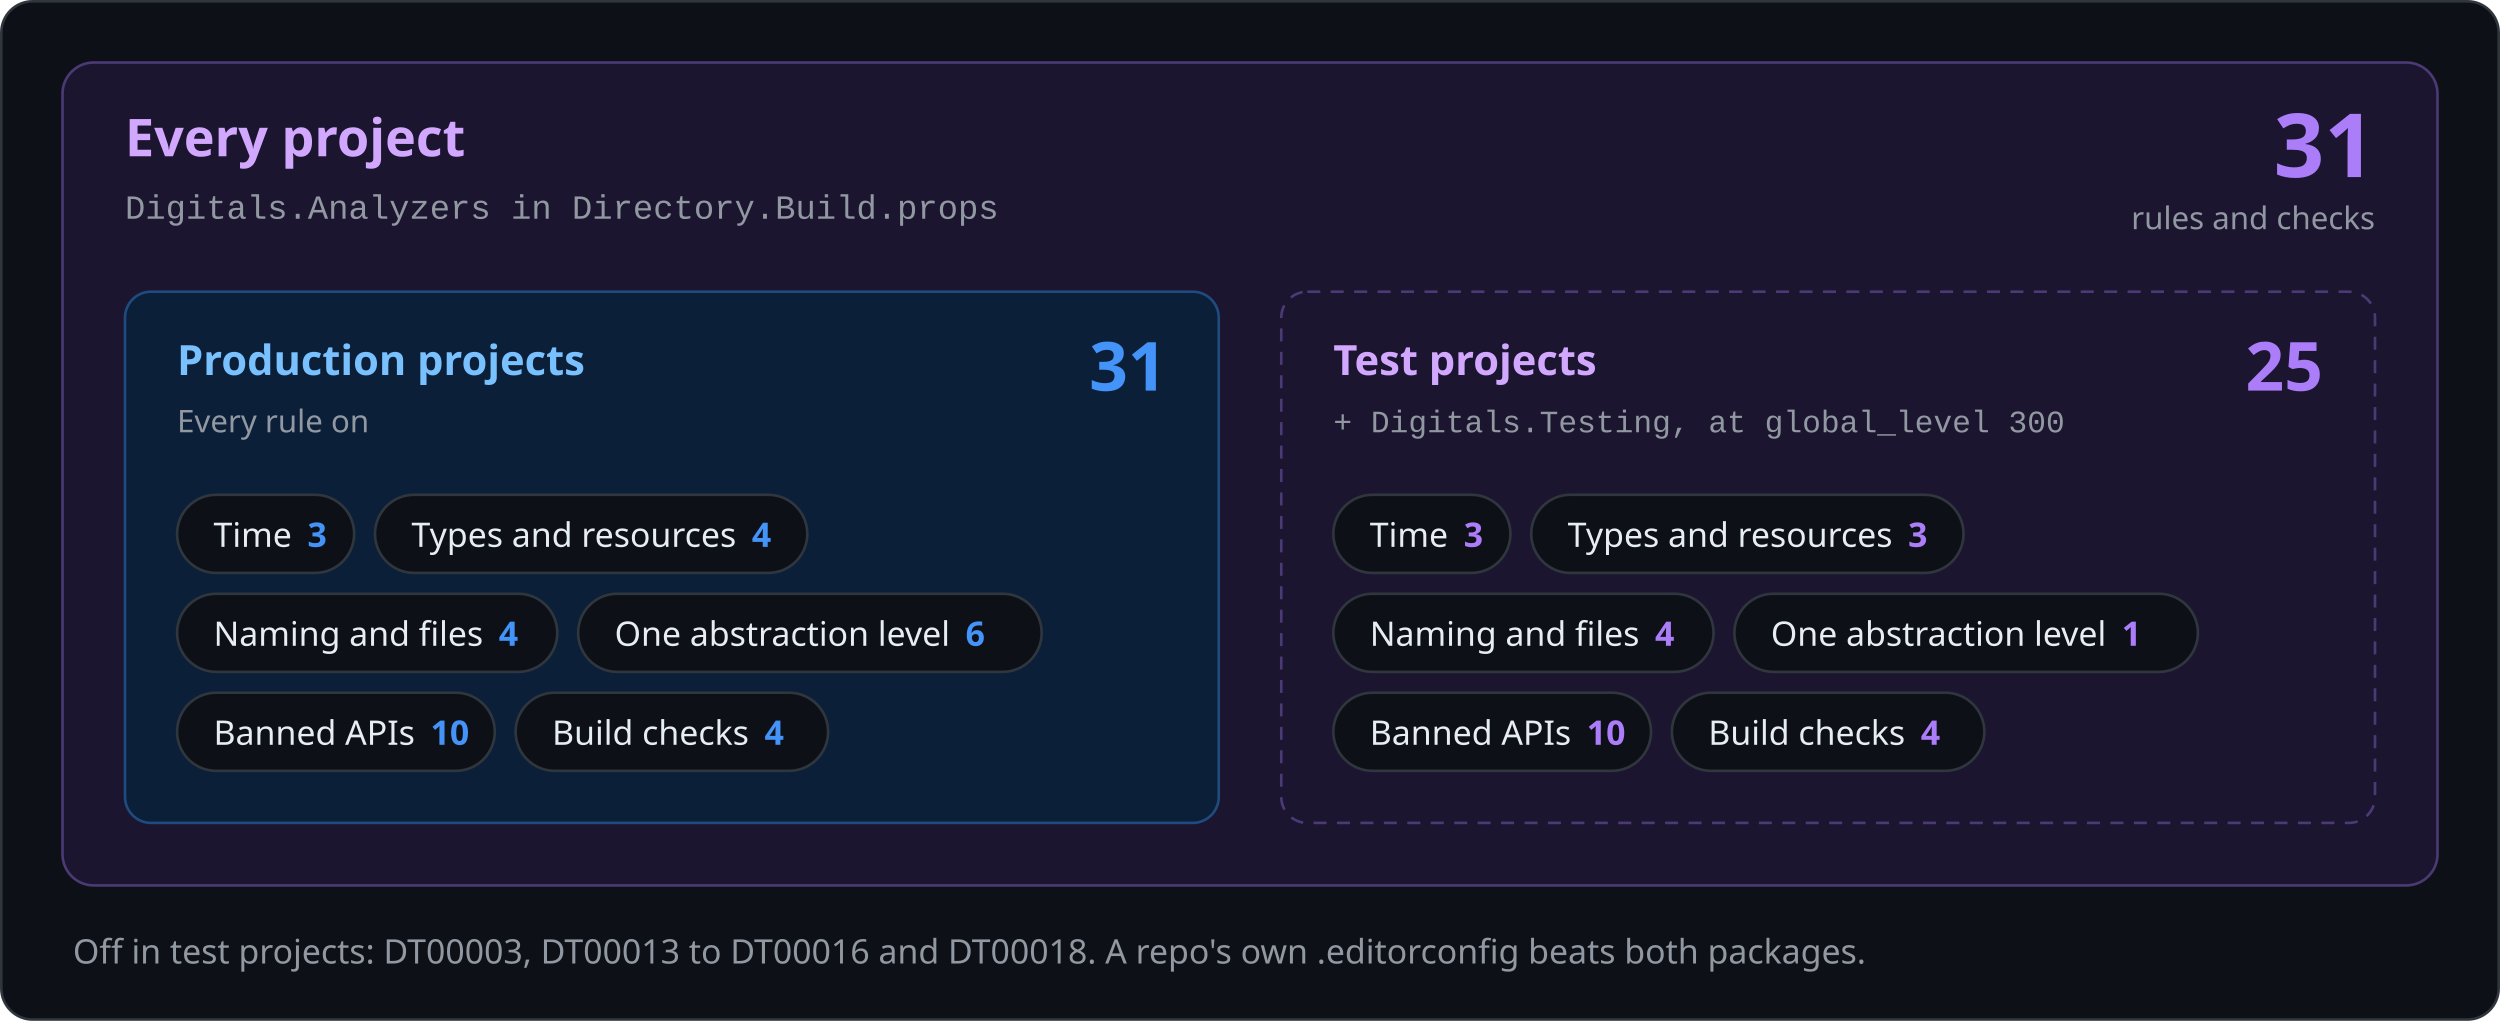
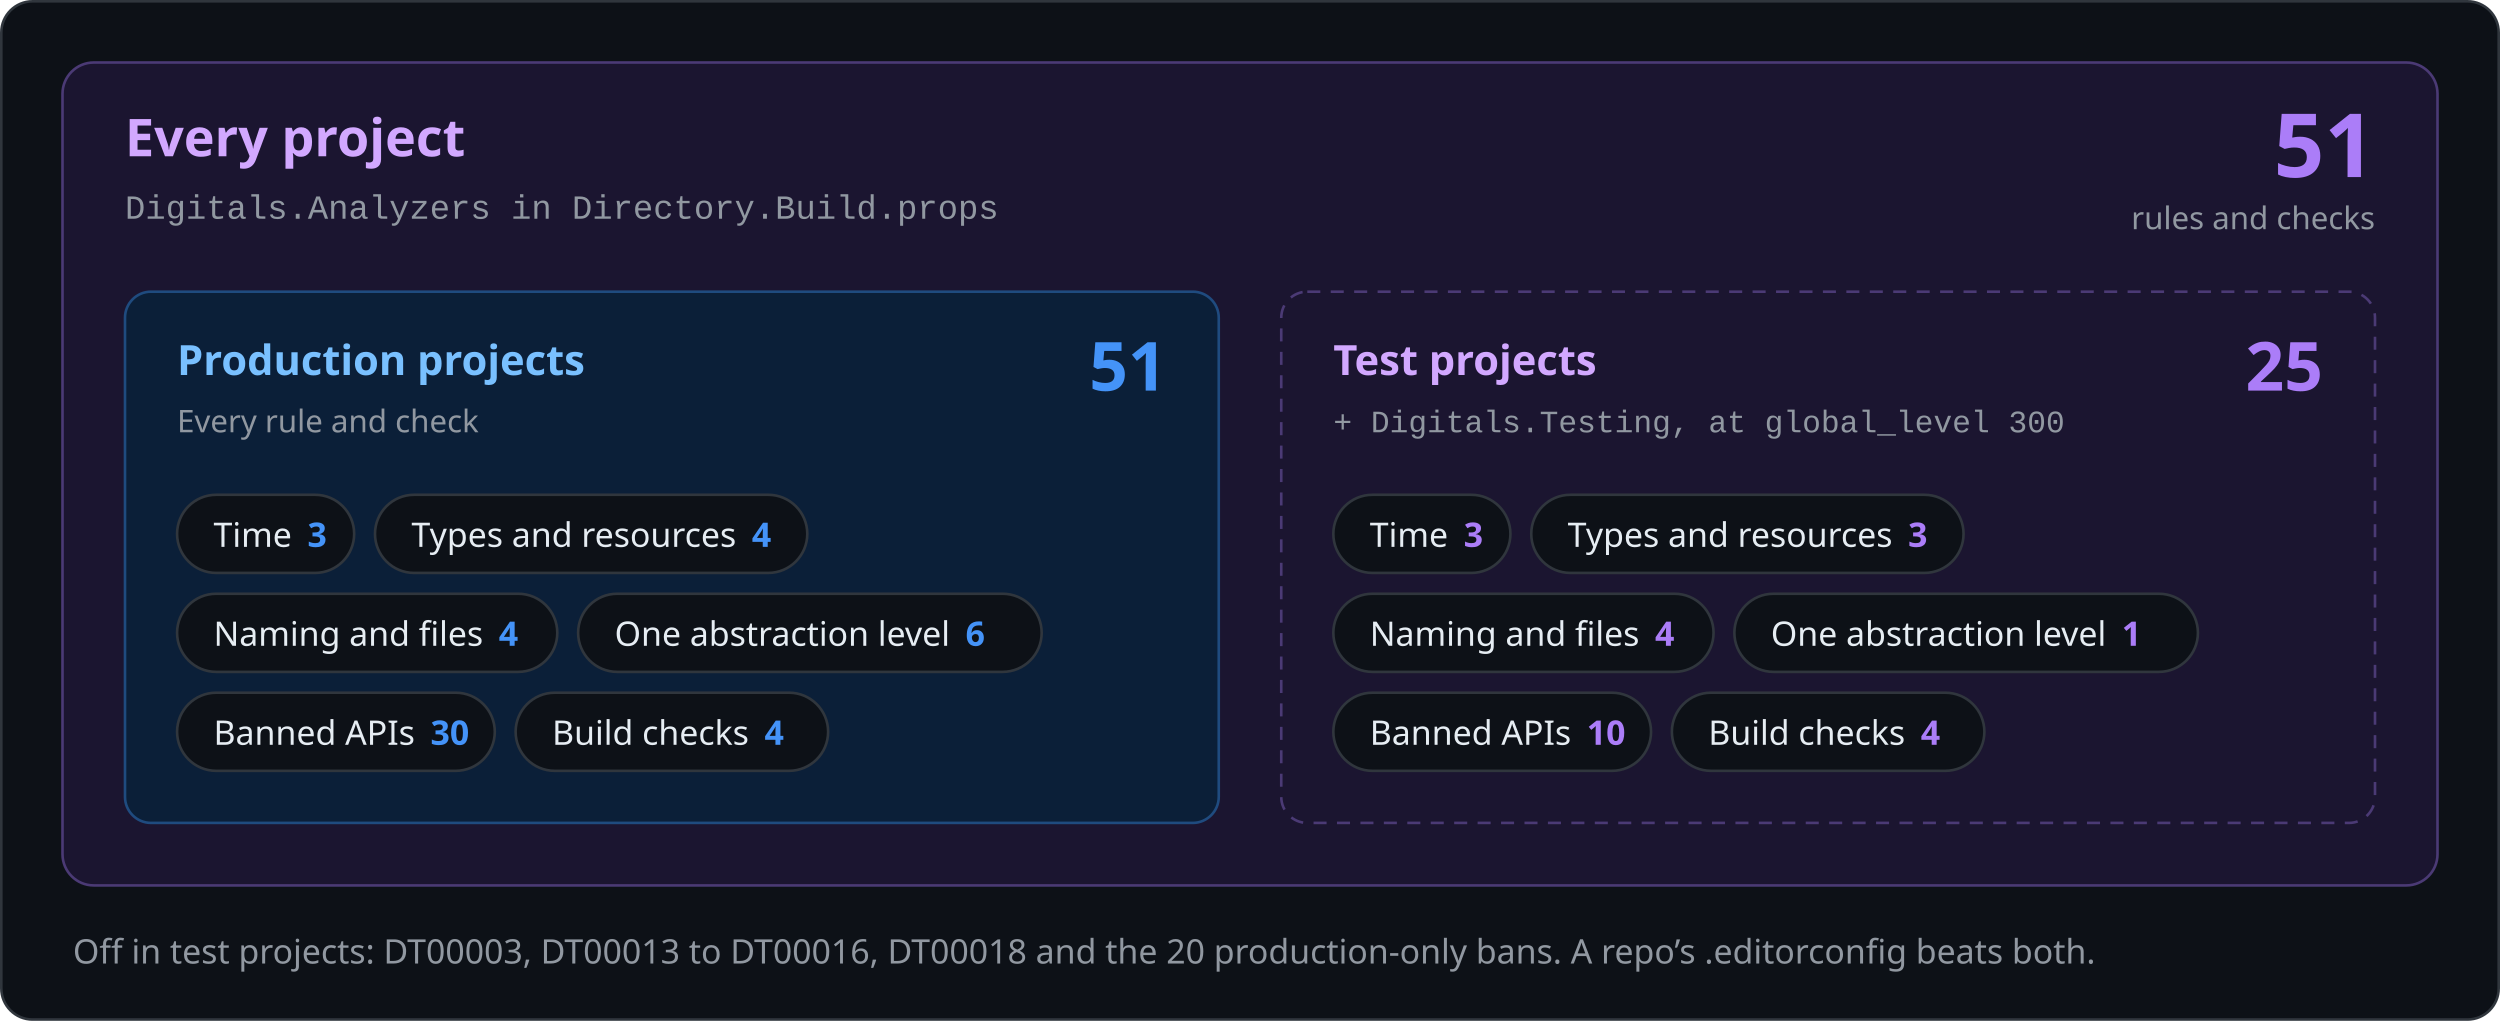
- <svg xmlns="http://www.w3.org/2000/svg" width="960" height="392" viewBox="0 0 960 392" role="img" aria-label="Digitals.Analyzers covers every project; test projects also reference Digitals.Testing, which turns six DT rules off">
+ <svg xmlns="http://www.w3.org/2000/svg" width="960" height="392" viewBox="0 0 960 392" role="img" aria-label="Digitals.Analyzers covers every project; test projects also reference Digitals.Testing, which turns six DT rules and the production-only bans off">
  <rect x="0.5" y="0.5" width="959" height="391" rx="12" fill="#0d1117" stroke="#30363d" />
  <rect x="24" y="24" width="912" height="316" rx="12" fill="#1b1530" stroke="#4b3a75" />
  <text x="48" y="60" font-weight="600" font-family="-apple-system, BlinkMacSystemFont, 'Segoe UI', 'Noto Sans', Helvetica, Arial, sans-serif" font-size="20" fill="#d2a8ff">Every project</text>
  <text x="48" y="84" font-family="ui-monospace, SFMono-Regular, 'SF Mono', Menlo, Consolas, 'Liberation Mono', monospace" font-size="13" fill="#9198a1">Digitals.Analyzers in Directory.Build.props</text>
-   <text x="912" y="68" font-weight="700" text-anchor="end" font-family="-apple-system, BlinkMacSystemFont, 'Segoe UI', 'Noto Sans', Helvetica, Arial, sans-serif" font-size="34" fill="#ab7df8">31</text>
+   <text x="912" y="68" font-weight="700" text-anchor="end" font-family="-apple-system, BlinkMacSystemFont, 'Segoe UI', 'Noto Sans', Helvetica, Arial, sans-serif" font-size="34" fill="#ab7df8">51</text>
  <text x="912" y="88" text-anchor="end" font-family="-apple-system, BlinkMacSystemFont, 'Segoe UI', 'Noto Sans', Helvetica, Arial, sans-serif" font-size="12" fill="#9198a1">rules and checks</text>
  <rect x="48" y="112" width="420" height="204" rx="10" fill="#0b1f38" stroke="#1f4b7f" />
  <text x="68" y="144" font-weight="600" font-family="-apple-system, BlinkMacSystemFont, 'Segoe UI', 'Noto Sans', Helvetica, Arial, sans-serif" font-size="16" fill="#79c0ff">Production projects</text>
-   <text x="68" y="166" font-family="-apple-system, BlinkMacSystemFont, 'Segoe UI', 'Noto Sans', Helvetica, Arial, sans-serif" font-size="12" fill="#9198a1">Every rule on</text>
-   <text x="448" y="150" font-weight="700" text-anchor="end" font-family="-apple-system, BlinkMacSystemFont, 'Segoe UI', 'Noto Sans', Helvetica, Arial, sans-serif" font-size="26" fill="#4493f8">31</text>
+   <text x="68" y="166" font-family="-apple-system, BlinkMacSystemFont, 'Segoe UI', 'Noto Sans', Helvetica, Arial, sans-serif" font-size="12" fill="#9198a1">Every rule and check</text>
+   <text x="448" y="150" font-weight="700" text-anchor="end" font-family="-apple-system, BlinkMacSystemFont, 'Segoe UI', 'Noto Sans', Helvetica, Arial, sans-serif" font-size="26" fill="#4493f8">51</text>
  <rect x="68" y="190" width="68" height="30" rx="15" fill="#0d1117" stroke="#30363d" />
  <text x="82" y="210" font-family="-apple-system, BlinkMacSystemFont, 'Segoe UI', 'Noto Sans', Helvetica, Arial, sans-serif" font-size="13" fill="#e6edf3">Time<tspan dx="6" font-weight="700" fill="#4493f8">3</tspan>
  </text>
  <rect x="144" y="190" width="166" height="30" rx="15" fill="#0d1117" stroke="#30363d" />
  <text x="158" y="210" font-family="-apple-system, BlinkMacSystemFont, 'Segoe UI', 'Noto Sans', Helvetica, Arial, sans-serif" font-size="13" fill="#e6edf3">Types and resources<tspan dx="6" font-weight="700" fill="#4493f8">4</tspan>
  </text>
  <rect x="68" y="228" width="146" height="30" rx="15" fill="#0d1117" stroke="#30363d" />
  <text x="82" y="248" font-family="-apple-system, BlinkMacSystemFont, 'Segoe UI', 'Noto Sans', Helvetica, Arial, sans-serif" font-size="13" fill="#e6edf3">Naming and files<tspan dx="6" font-weight="700" fill="#4493f8">4</tspan>
  </text>
  <rect x="222" y="228" width="178" height="30" rx="15" fill="#0d1117" stroke="#30363d" />
  <text x="236" y="248" font-family="-apple-system, BlinkMacSystemFont, 'Segoe UI', 'Noto Sans', Helvetica, Arial, sans-serif" font-size="13" fill="#e6edf3">One abstraction level<tspan dx="6" font-weight="700" fill="#4493f8">6</tspan>
  </text>
  <rect x="68" y="266" width="122" height="30" rx="15" fill="#0d1117" stroke="#30363d" />
-   <text x="82" y="286" font-family="-apple-system, BlinkMacSystemFont, 'Segoe UI', 'Noto Sans', Helvetica, Arial, sans-serif" font-size="13" fill="#e6edf3">Banned APIs<tspan dx="6" font-weight="700" fill="#4493f8">10</tspan>
+   <text x="82" y="286" font-family="-apple-system, BlinkMacSystemFont, 'Segoe UI', 'Noto Sans', Helvetica, Arial, sans-serif" font-size="13" fill="#e6edf3">Banned APIs<tspan dx="6" font-weight="700" fill="#4493f8">30</tspan>
  </text>
  <rect x="198" y="266" width="120" height="30" rx="15" fill="#0d1117" stroke="#30363d" />
  <text x="212" y="286" font-family="-apple-system, BlinkMacSystemFont, 'Segoe UI', 'Noto Sans', Helvetica, Arial, sans-serif" font-size="13" fill="#e6edf3">Build checks<tspan dx="6" font-weight="700" fill="#4493f8">4</tspan>
  </text>
  <rect x="492" y="112" width="420" height="204" rx="10" fill="none" stroke="#4b3a75" stroke-dasharray="5 4" />
  <text x="512" y="144" font-weight="600" font-family="-apple-system, BlinkMacSystemFont, 'Segoe UI', 'Noto Sans', Helvetica, Arial, sans-serif" font-size="16" fill="#d2a8ff">Test projects</text>
  <text x="512" y="166" font-family="ui-monospace, SFMono-Regular, 'SF Mono', Menlo, Consolas, 'Liberation Mono', monospace" font-size="12" fill="#9198a1">+ Digitals.Testing, at global_level 300</text>
  <text x="892" y="150" font-weight="700" text-anchor="end" font-family="-apple-system, BlinkMacSystemFont, 'Segoe UI', 'Noto Sans', Helvetica, Arial, sans-serif" font-size="26" fill="#ab7df8">25</text>
  <rect x="512" y="190" width="68" height="30" rx="15" fill="#0d1117" stroke="#30363d" />
  <text x="526" y="210" font-family="-apple-system, BlinkMacSystemFont, 'Segoe UI', 'Noto Sans', Helvetica, Arial, sans-serif" font-size="13" fill="#e6edf3">Time<tspan dx="6" font-weight="700" fill="#ab7df8">3</tspan>
  </text>
  <rect x="588" y="190" width="166" height="30" rx="15" fill="#0d1117" stroke="#30363d" />
  <text x="602" y="210" font-family="-apple-system, BlinkMacSystemFont, 'Segoe UI', 'Noto Sans', Helvetica, Arial, sans-serif" font-size="13" fill="#e6edf3">Types and resources<tspan dx="6" font-weight="700" fill="#ab7df8">3</tspan>
  </text>
  <rect x="512" y="228" width="146" height="30" rx="15" fill="#0d1117" stroke="#30363d" />
  <text x="526" y="248" font-family="-apple-system, BlinkMacSystemFont, 'Segoe UI', 'Noto Sans', Helvetica, Arial, sans-serif" font-size="13" fill="#e6edf3">Naming and files<tspan dx="6" font-weight="700" fill="#ab7df8">4</tspan>
  </text>
  <rect x="666" y="228" width="178" height="30" rx="15" fill="#0d1117" stroke="#30363d" />
  <text x="680" y="248" font-family="-apple-system, BlinkMacSystemFont, 'Segoe UI', 'Noto Sans', Helvetica, Arial, sans-serif" font-size="13" fill="#e6edf3">One abstraction level<tspan dx="6" font-weight="700" fill="#ab7df8">1</tspan>
  </text>
  <rect x="512" y="266" width="122" height="30" rx="15" fill="#0d1117" stroke="#30363d" />
  <text x="526" y="286" font-family="-apple-system, BlinkMacSystemFont, 'Segoe UI', 'Noto Sans', Helvetica, Arial, sans-serif" font-size="13" fill="#e6edf3">Banned APIs<tspan dx="6" font-weight="700" fill="#ab7df8">10</tspan>
  </text>
  <rect x="642" y="266" width="120" height="30" rx="15" fill="#0d1117" stroke="#30363d" />
  <text x="656" y="286" font-family="-apple-system, BlinkMacSystemFont, 'Segoe UI', 'Noto Sans', Helvetica, Arial, sans-serif" font-size="13" fill="#e6edf3">Build checks<tspan dx="6" font-weight="700" fill="#ab7df8">4</tspan>
  </text>
-   <text x="28" y="370" font-family="-apple-system, BlinkMacSystemFont, 'Segoe UI', 'Noto Sans', Helvetica, Arial, sans-serif" font-size="13" fill="#9198a1">Off in test projects: DT00003, DT00013 to DT00016 and DT00018. A repo's own .editorconfig beats both packages.</text>
+   <text x="28" y="370" font-family="-apple-system, BlinkMacSystemFont, 'Segoe UI', 'Noto Sans', Helvetica, Arial, sans-serif" font-size="13" fill="#9198a1">Off in test projects: DT00003, DT00013 to DT00016, DT00018 and the 20 production-only bans. A repo’s .editorconfig beats both.</text>
</svg>
